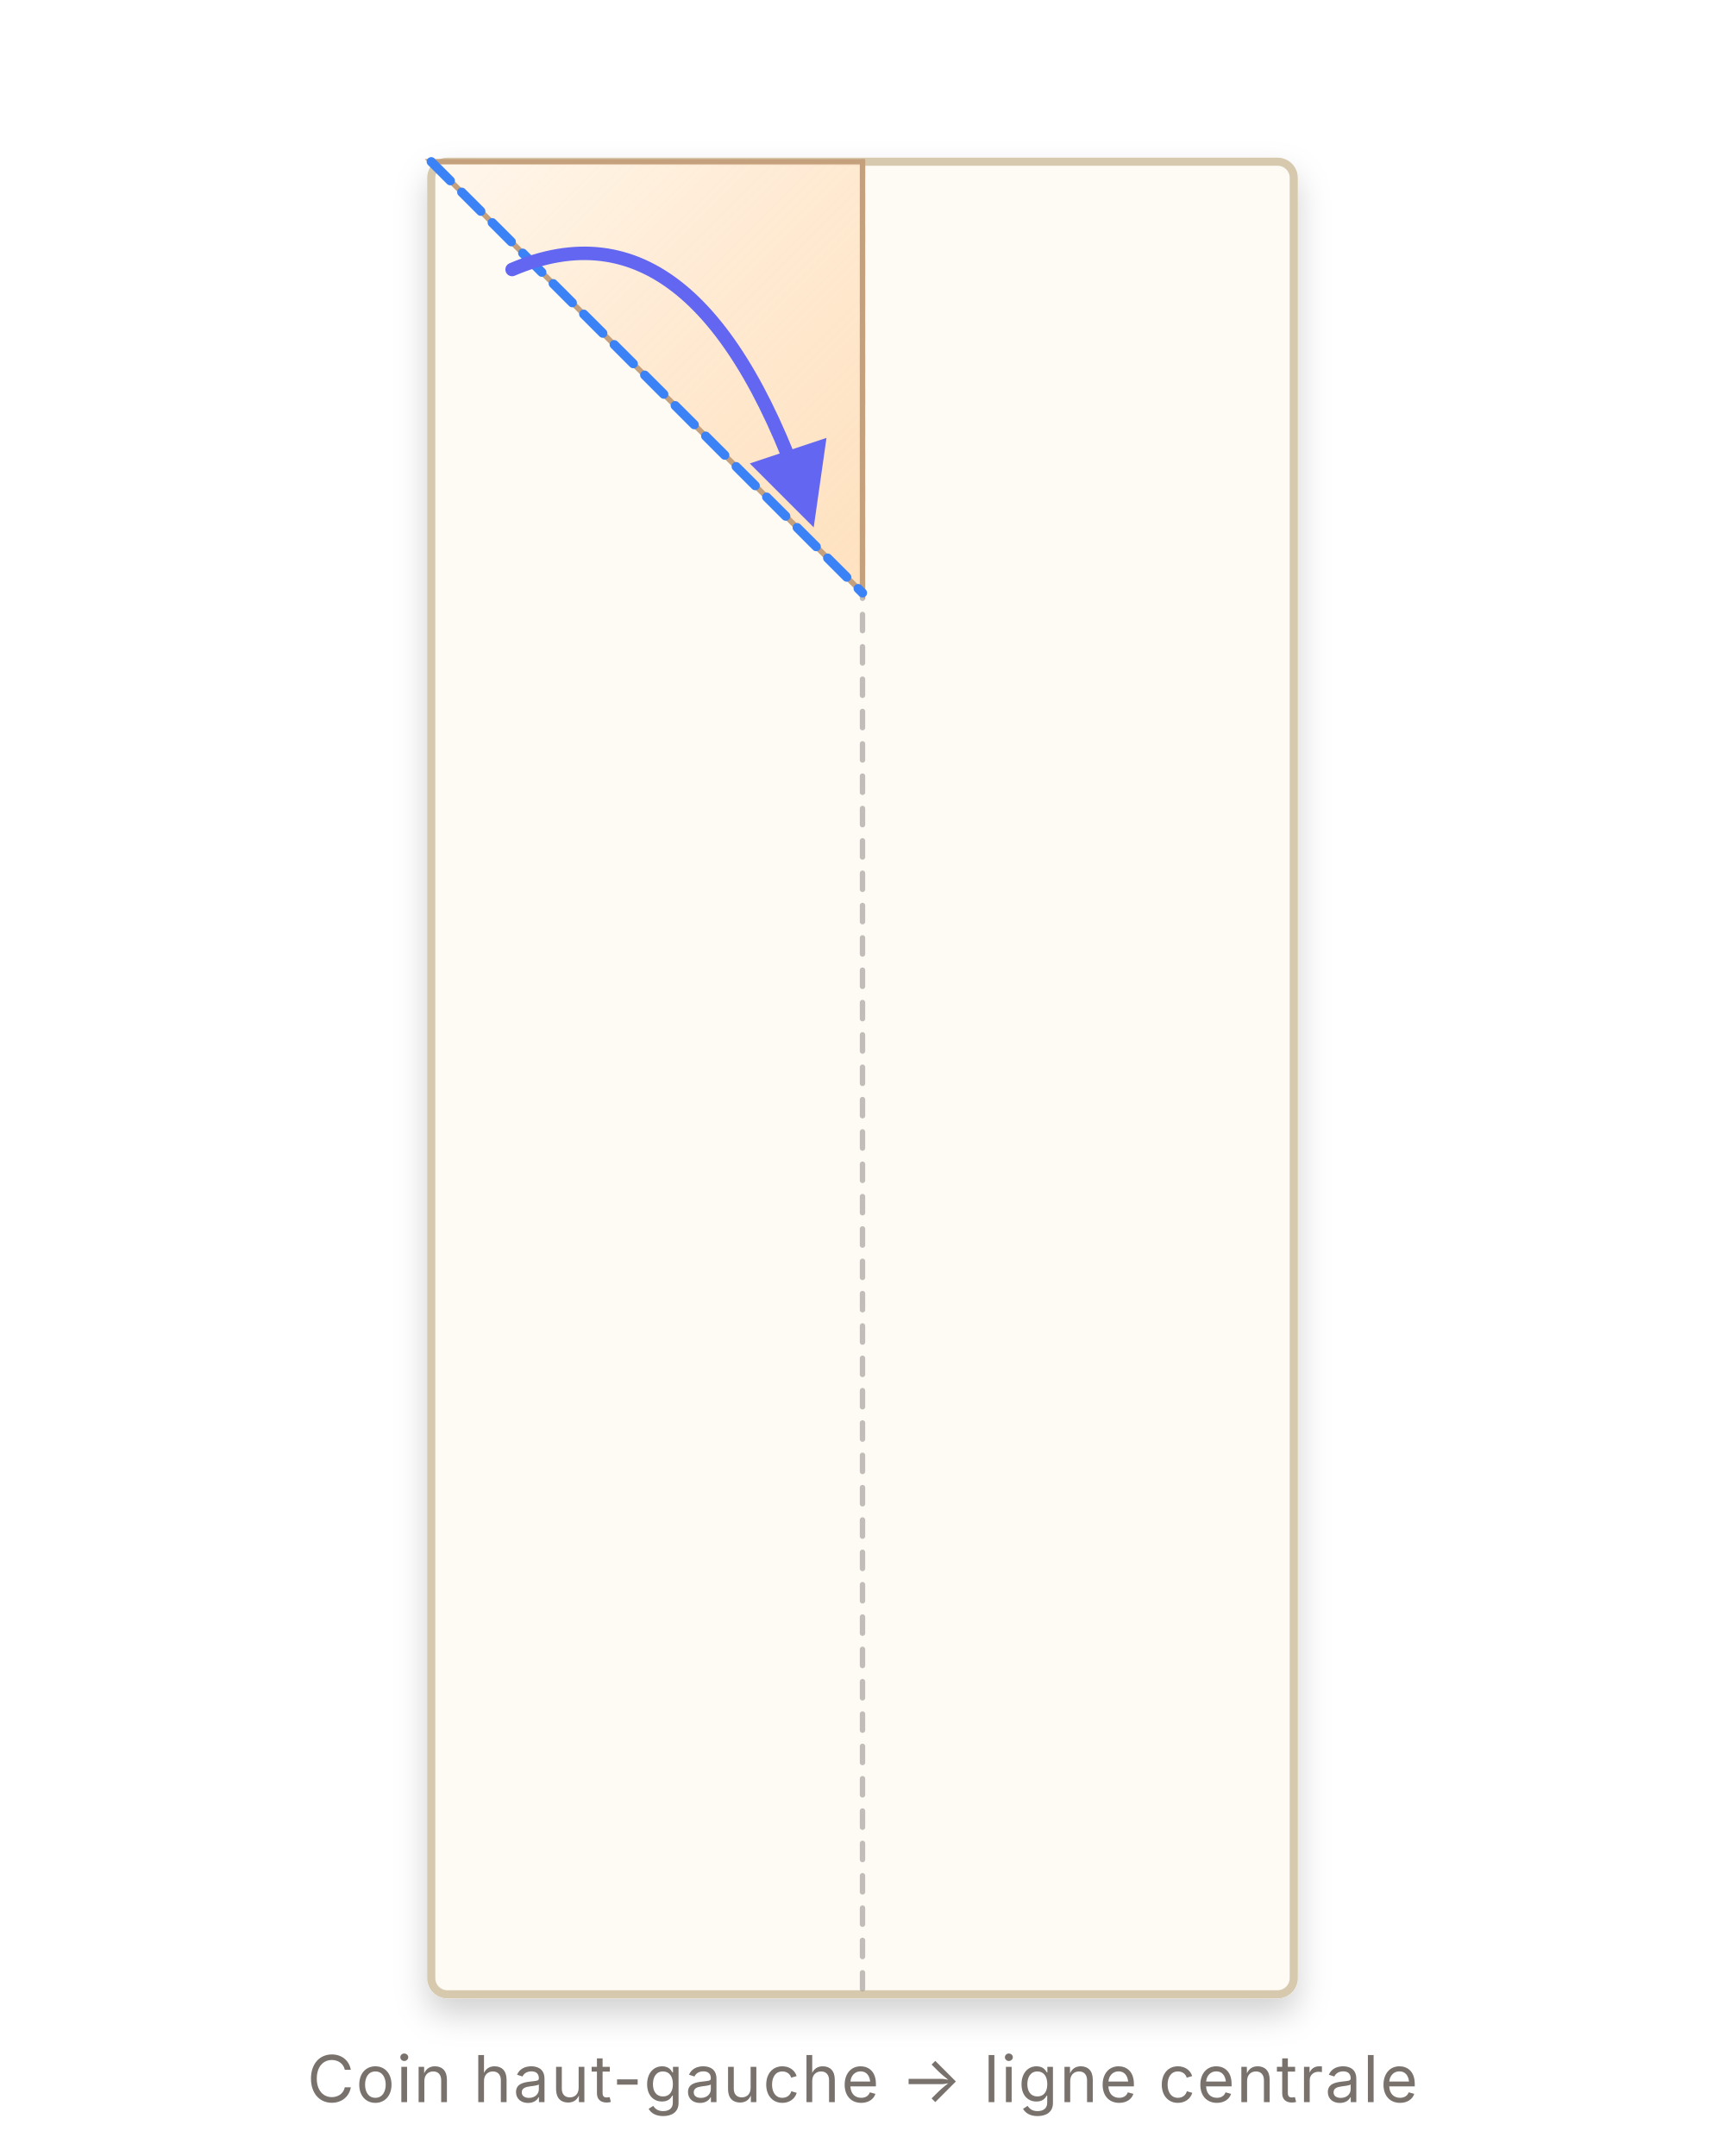
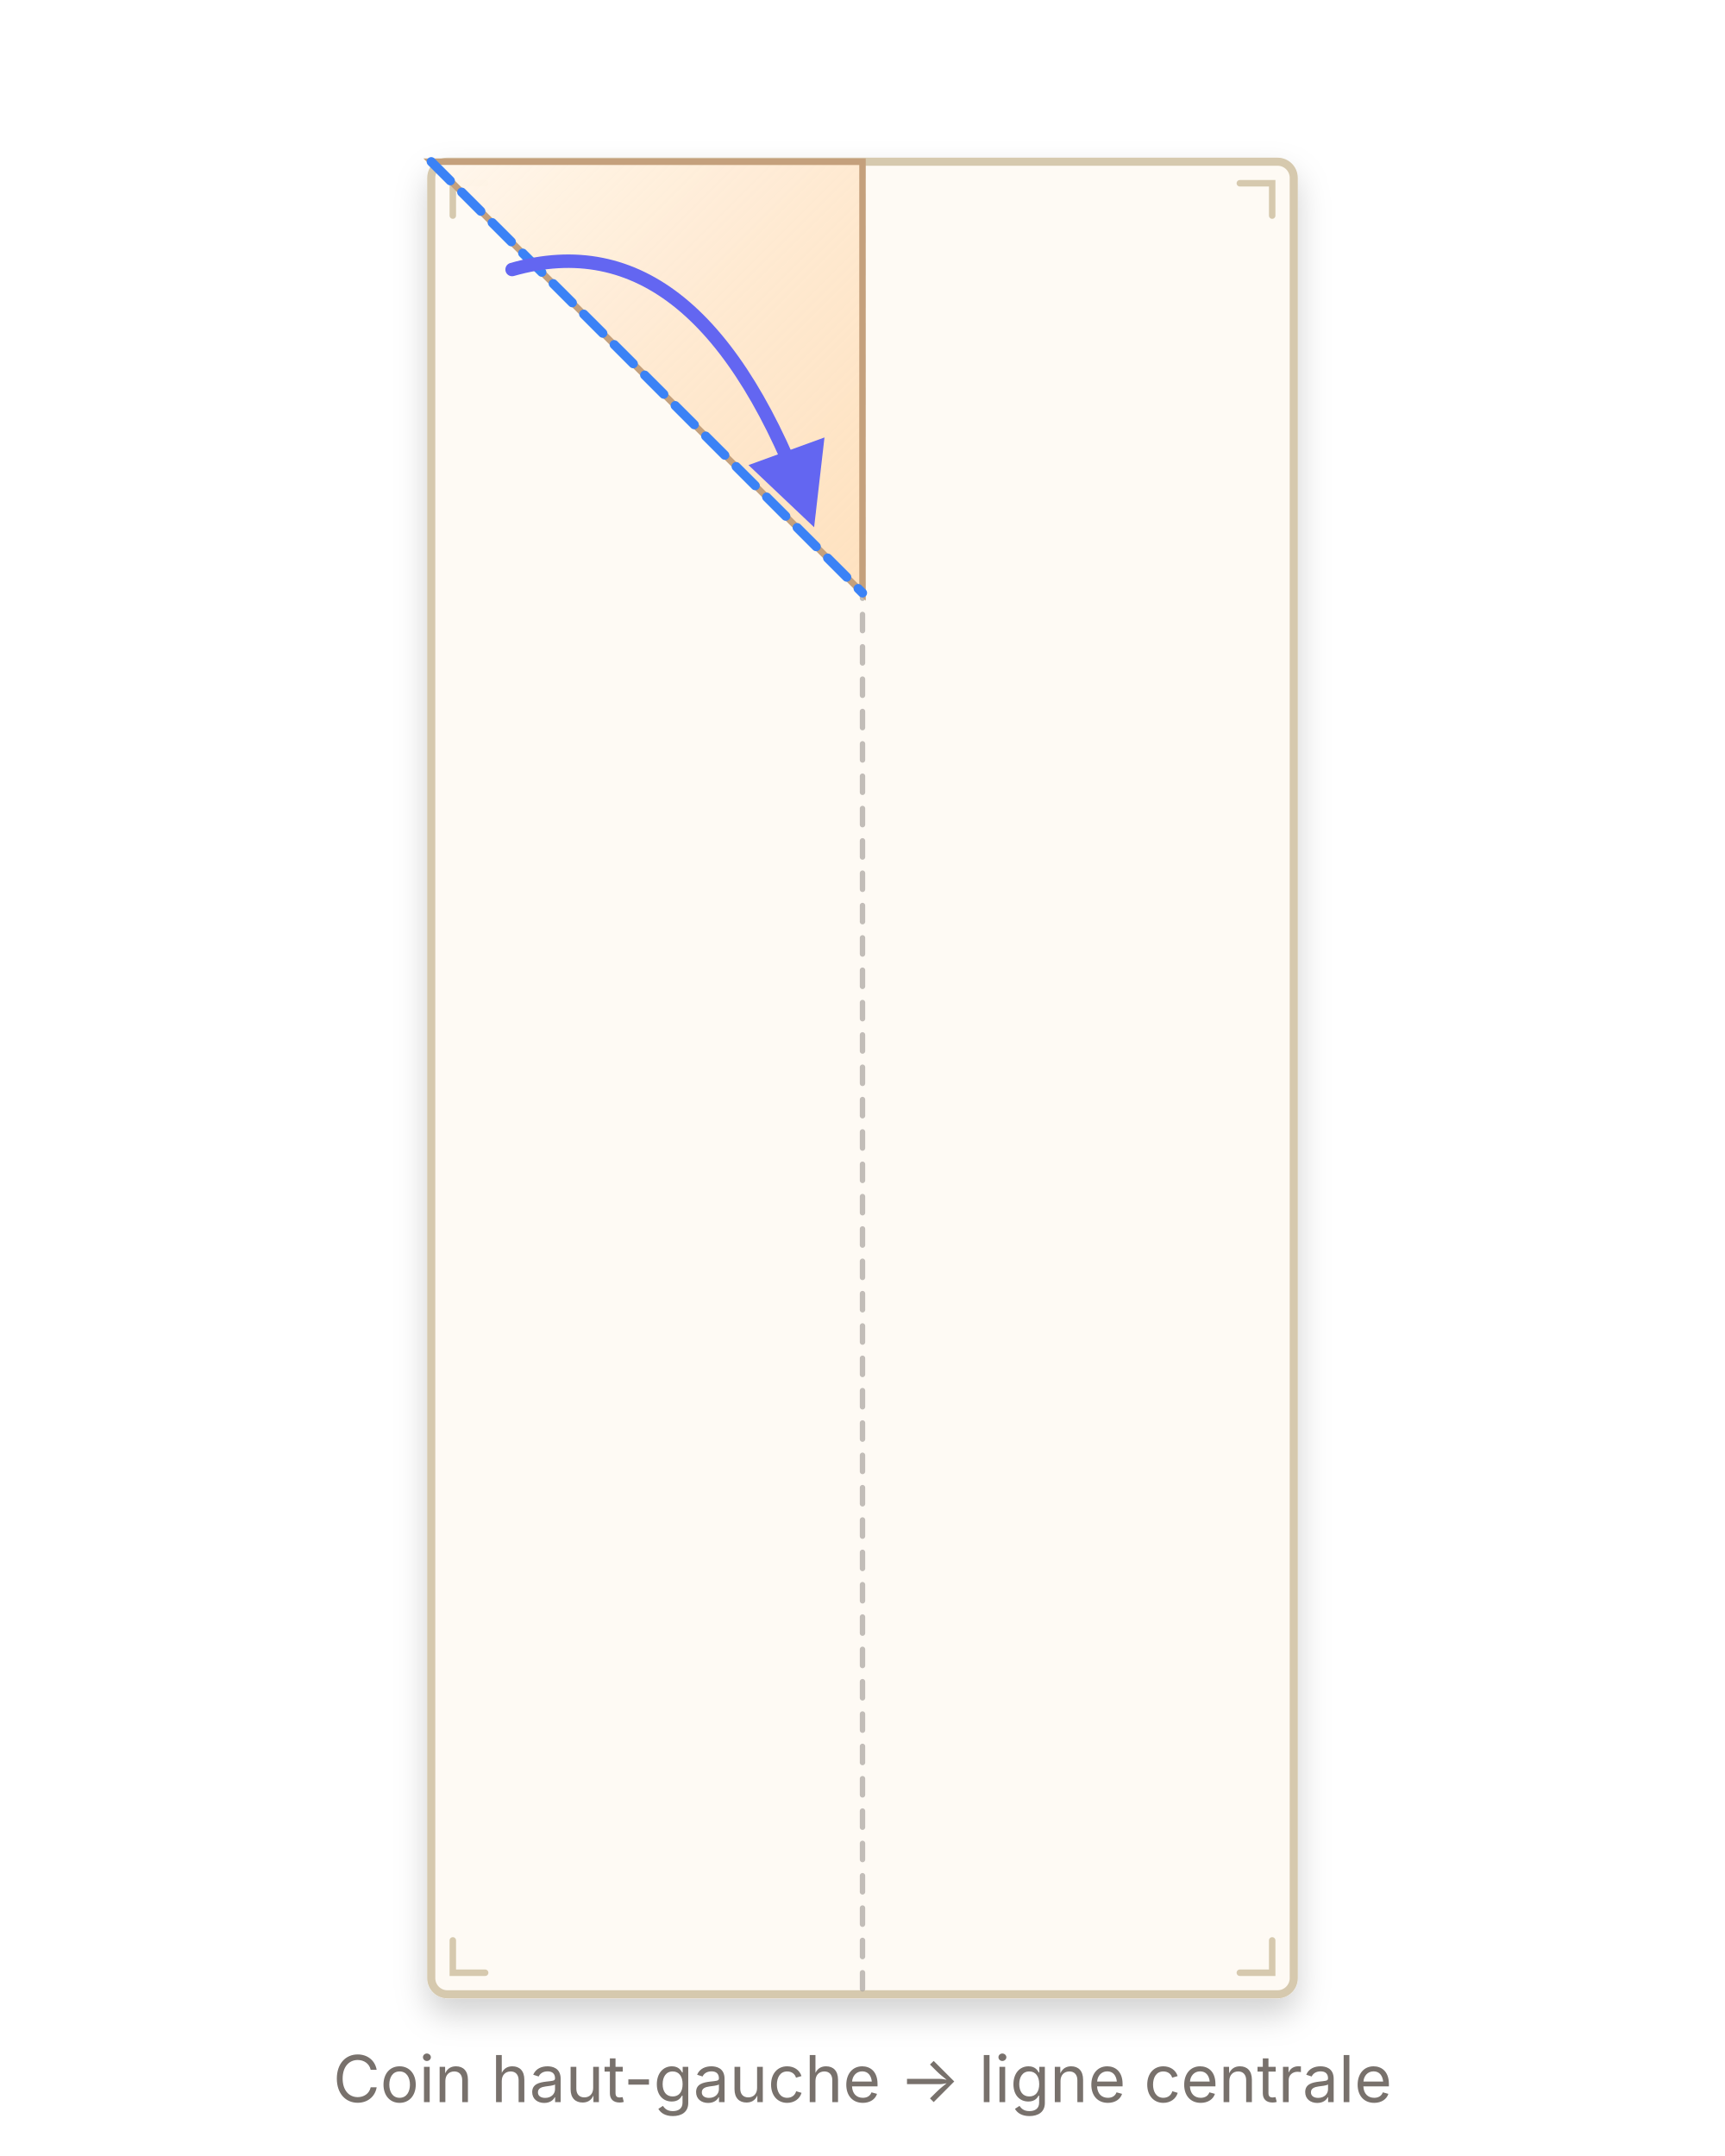
- <svg xmlns="http://www.w3.org/2000/svg" viewBox="0 0 320 400" fill="none" font-family="system-ui, -apple-system, sans-serif">
+ <svg xmlns="http://www.w3.org/2000/svg" viewBox="0 0 320 400" fill="none" font-family="system-ui,-apple-system,sans-serif">
  <defs>
    <filter id="ps" x="-10%" y="-10%" width="120%" height="120%">
      <feGaussianBlur in="SourceAlpha" stdDeviation="3" />
      <feOffset dx="0" dy="3" />
      <feComponentTransfer>
        <feFuncA type="linear" slope="0.18" />
      </feComponentTransfer>
      <feMerge>
        <feMergeNode />
        <feMergeNode in="SourceGraphic" />
      </feMerge>
    </filter>
    <marker id="arr" viewBox="0 0 10 10" refX="8" refY="5" markerWidth="6" markerHeight="6" orient="auto-start-reverse">
      <path d="M 0 0 L 10 5 L 0 10 z" fill="#6366f1" />
    </marker>
    <marker id="arrT" viewBox="0 0 10 10" refX="8" refY="5" markerWidth="6" markerHeight="6" orient="auto-start-reverse">
      <path d="M 0 0 L 10 5 L 0 10 z" fill="#14b8a6" />
    </marker>
    <linearGradient id="foldTri" x1="0" y1="0" x2="1" y2="1">
      <stop offset="0" stop-color="#fff7ed" />
      <stop offset="1" stop-color="#fed7aa" stop-opacity="0.7" />
    </linearGradient>
  </defs>
  <rect x="80" y="30" width="160" height="340" rx="3" fill="#fefaf4" stroke="#d6c9ae" stroke-width="1.5" filter="url(#ps)" />
+   <path d="M84 40 L84 34 L90 34" stroke="#d6c9ae" stroke-width="1.2" stroke-linecap="round" />
+   <path d="M230 34 L236 34 L236 40" stroke="#d6c9ae" stroke-width="1.2" stroke-linecap="round" />
+   <path d="M84 360 L84 366 L90 366" stroke="#d6c9ae" stroke-width="1.2" stroke-linecap="round" />
+   <path d="M230 366 L236 366 L236 360" stroke="#d6c9ae" stroke-width="1.2" stroke-linecap="round" />
  <line x1="160" y1="30" x2="160" y2="370" stroke="#a8a29e" stroke-width="1" stroke-dasharray="3 3" stroke-linecap="round" opacity="0.7" />
-   <polygon points="80,30 160,30 160,110" fill="url(#foldTri)" stroke="#c4a07c" stroke-width="1" />
+   <polygon points="80,30 160,30 160,110" fill="url(#foldTri)" stroke="#c4a07c" stroke-width="1.2" />
  <line x1="80" y1="30" x2="160" y2="110" stroke="#3b82f6" stroke-width="1.7" stroke-dasharray="5 3" stroke-linecap="round" />
-   <path d="M 95 50 Q 130 35 150 95" stroke="#6366f1" stroke-width="2.5" stroke-linecap="round" fill="none" marker-end="url(#arr)" />
-   <text x="160" y="390" text-anchor="middle" font-size="12" fill="#78716c" letter-spacing="0.3">Coin haut-gauche → ligne centrale</text>
+   <path d="M 95 50 Q 130 40 150 95" stroke="#6366f1" stroke-width="2.5" stroke-linecap="round" fill="none" marker-end="url(#arr)" />
+   <text x="160" y="390" text-anchor="middle" font-size="12" fill="#78716c">Coin haut-gauche → ligne centrale</text>
</svg>
